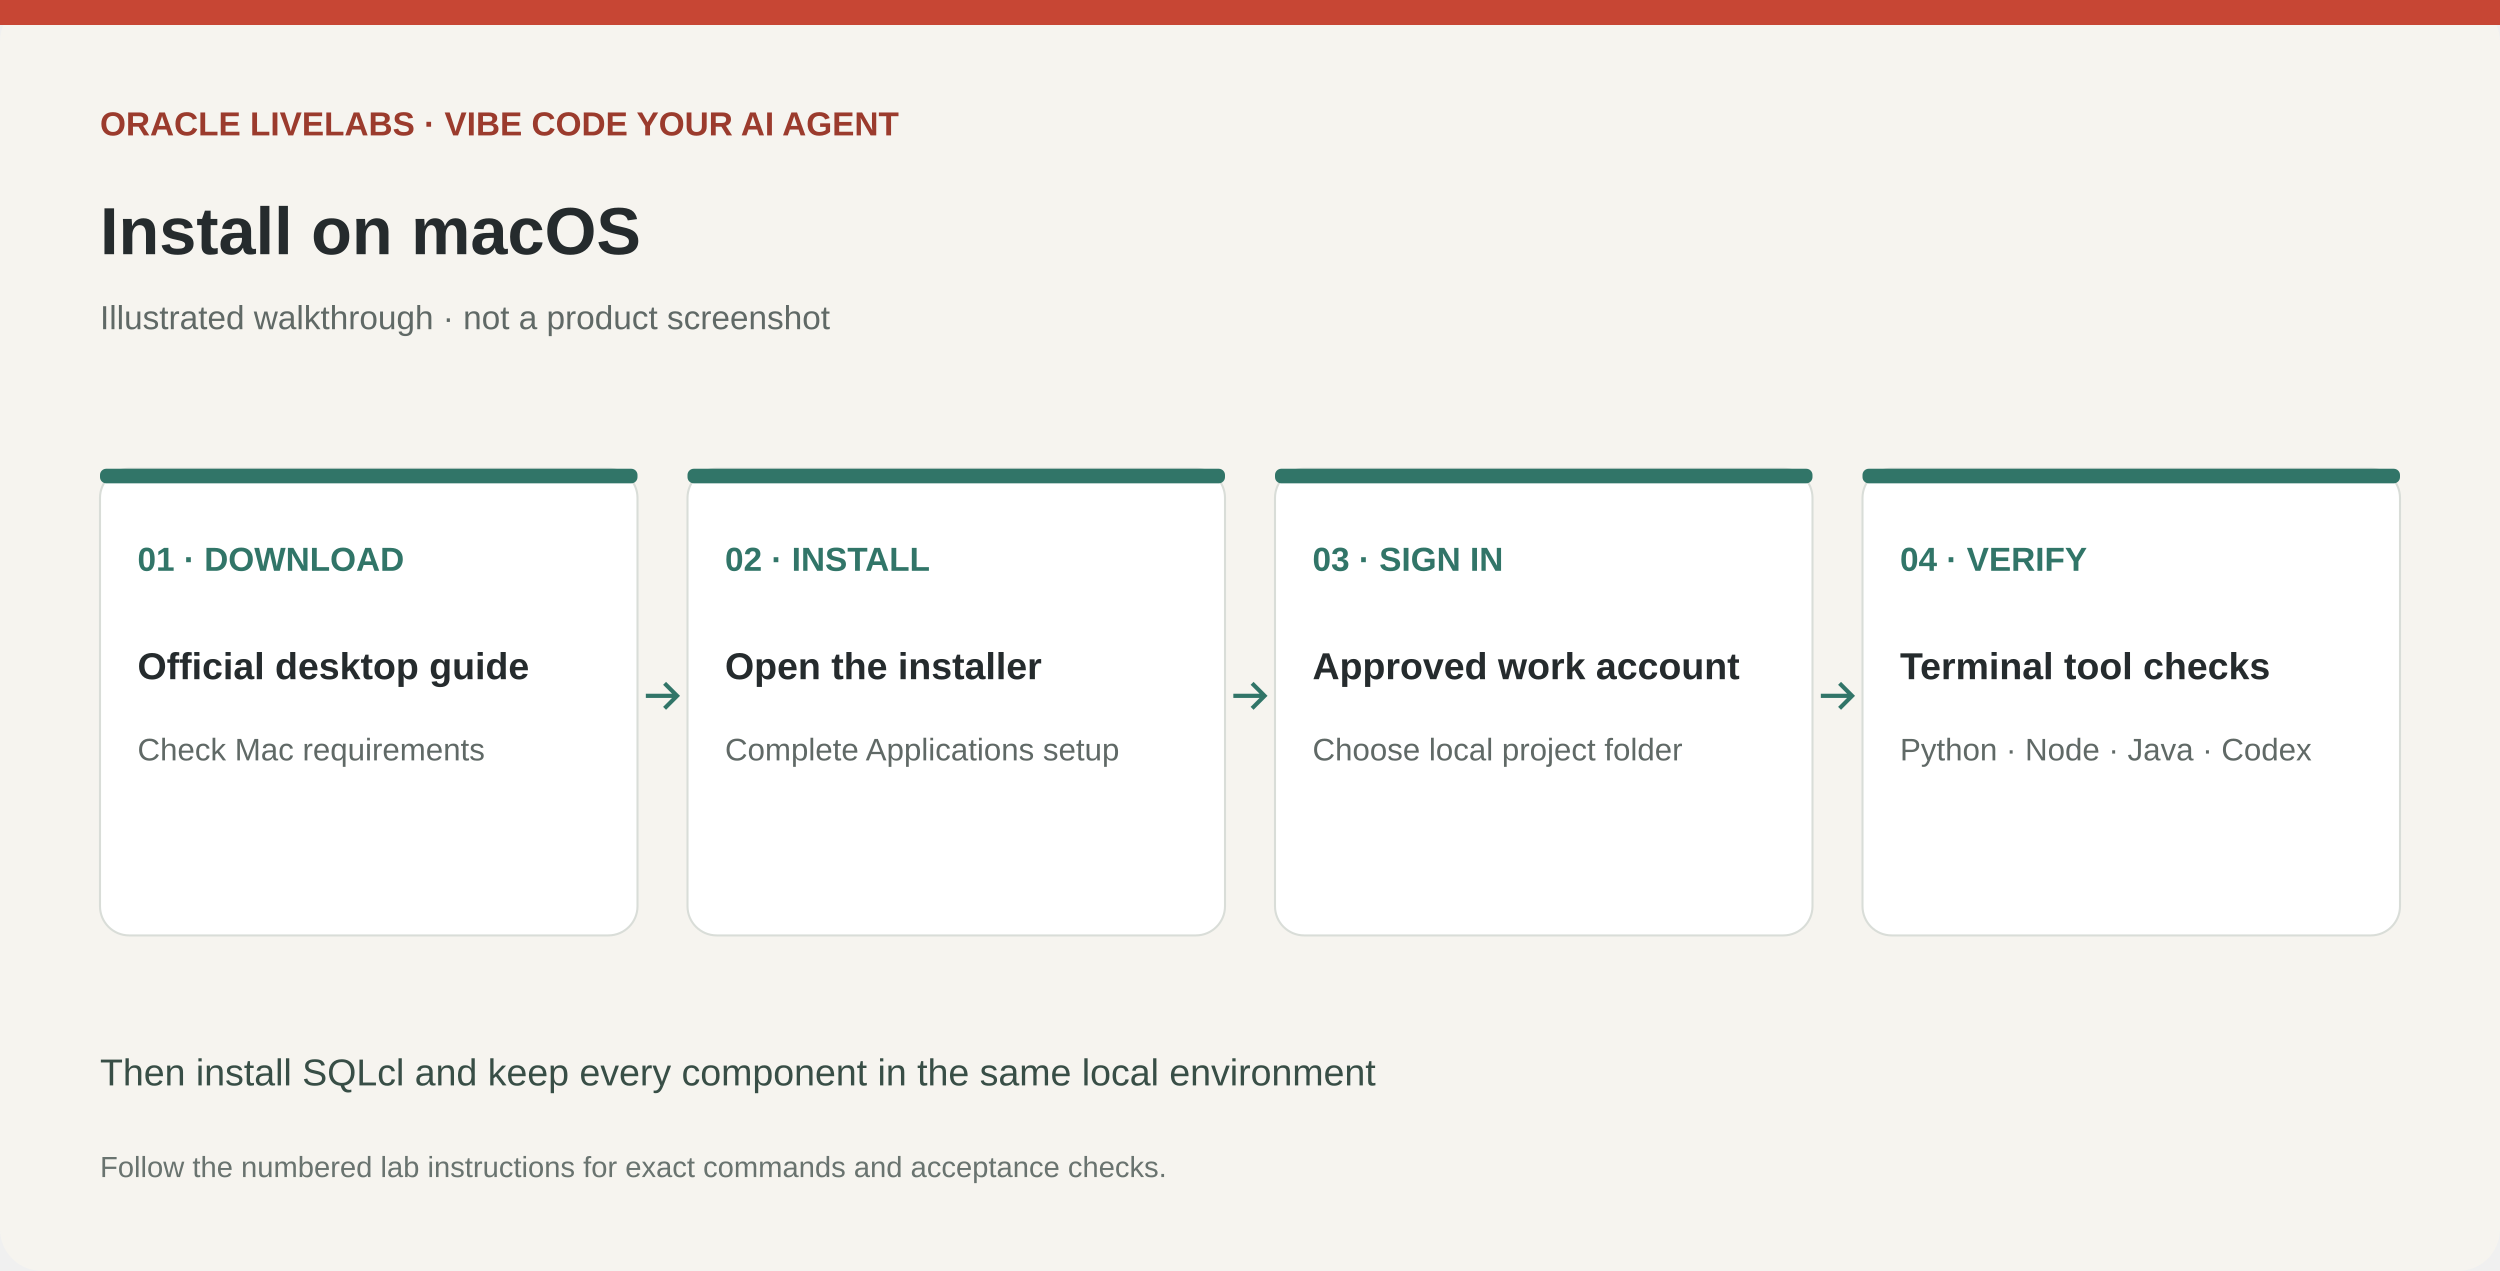
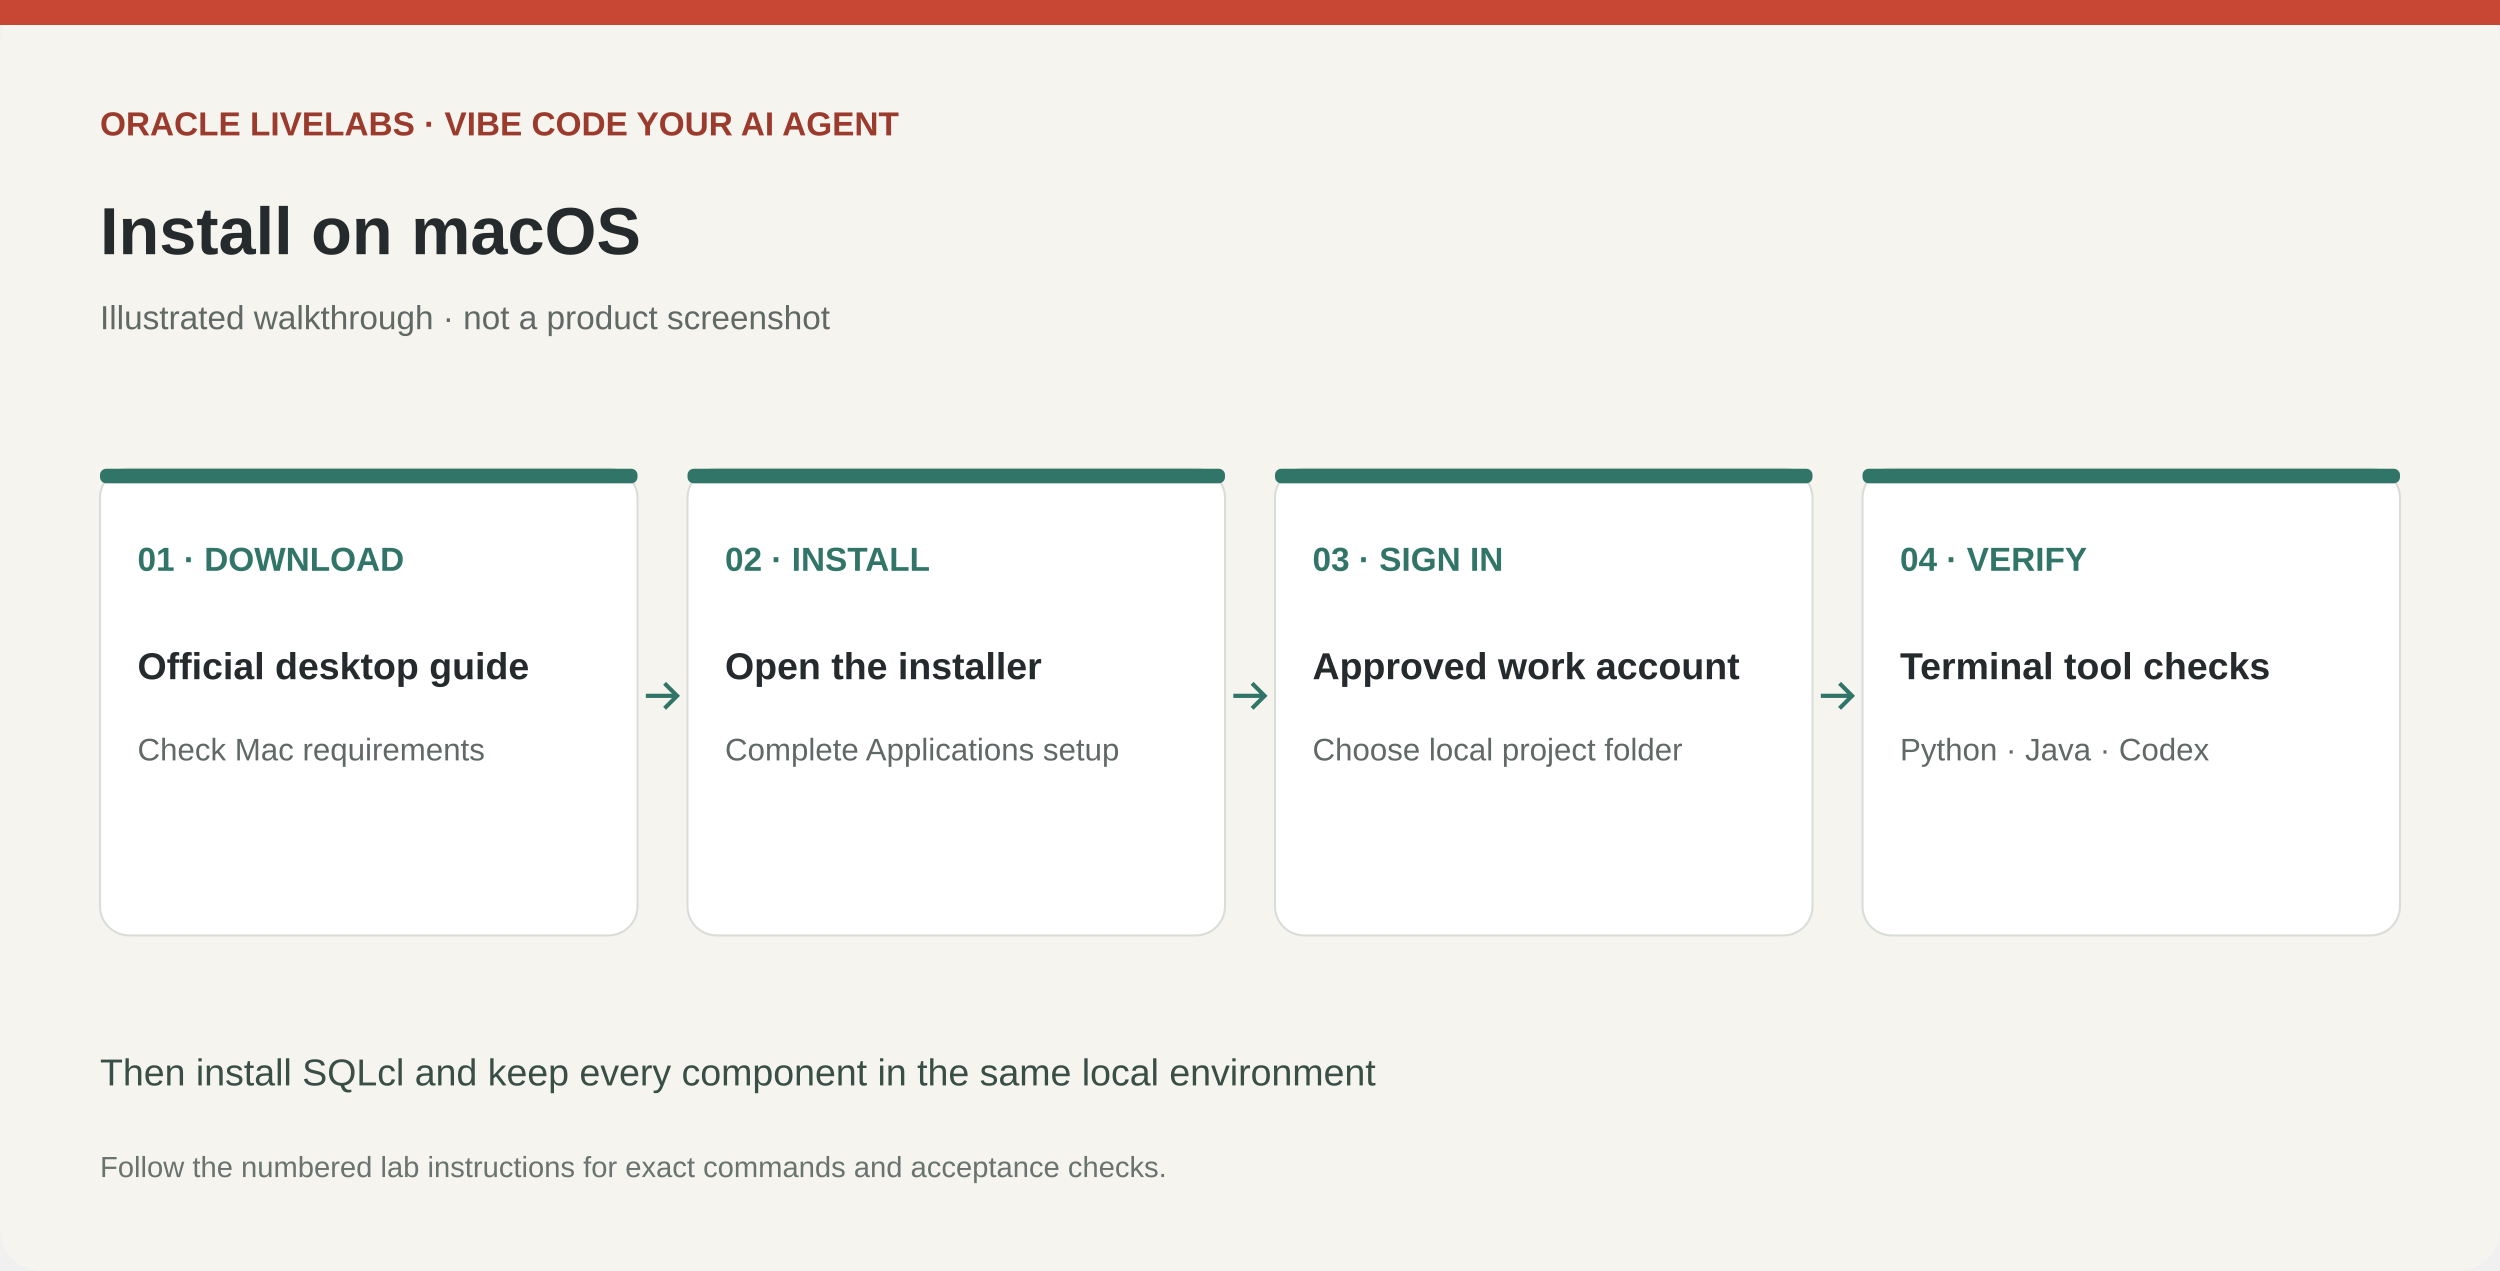
<svg xmlns="http://www.w3.org/2000/svg" width="1200" height="610" viewBox="0 0 1200 610" role="img" aria-labelledby="title desc">
  <rect width="1200" height="610" rx="20" fill="#f6f4ef" />
  <rect width="1200" height="12" fill="#c74634" />
  <g font-family="Arial, Helvetica, sans-serif">
    <text x="48" y="65" font-size="16" font-weight="bold" fill="#9b3b2d">ORACLE LIVELABS · VIBE CODE YOUR AI AGENT</text>
    <text x="48" y="122" font-size="32" font-weight="bold" fill="#252b2d">Install on macOS</text>
    <text x="48" y="158" font-size="16" fill="#606966">Illustrated walkthrough · not a product screenshot</text>
    <rect x="48" y="225" width="258" height="224" rx="14" fill="white" stroke="#d9ddd8" />
    <rect x="48" y="225" width="258" height="7" rx="3" fill="#317568" />
    <text x="66" y="274" font-size="16" font-weight="bold" fill="#317568">01 · DOWNLOAD</text>
    <text x="66" y="326" font-size="18" font-weight="bold" fill="#252b2d">Official desktop guide</text>
    <text x="66" y="365" font-size="15" fill="#606966">Check Mac requirements</text>
    <path d="M310 334h15m-6-6 6 6-6 6" fill="none" stroke="#317568" stroke-width="2" />
    <rect x="330" y="225" width="258" height="224" rx="14" fill="white" stroke="#d9ddd8" />
    <rect x="330" y="225" width="258" height="7" rx="3" fill="#317568" />
    <text x="348" y="274" font-size="16" font-weight="bold" fill="#317568">02 · INSTALL</text>
    <text x="348" y="326" font-size="18" font-weight="bold" fill="#252b2d">Open the installer</text>
    <text x="348" y="365" font-size="15" fill="#606966">Complete Applications setup</text>
    <path d="M592 334h15m-6-6 6 6-6 6" fill="none" stroke="#317568" stroke-width="2" />
    <rect x="612" y="225" width="258" height="224" rx="14" fill="white" stroke="#d9ddd8" />
    <rect x="612" y="225" width="258" height="7" rx="3" fill="#317568" />
    <text x="630" y="274" font-size="16" font-weight="bold" fill="#317568">03 · SIGN IN</text>
    <text x="630" y="326" font-size="18" font-weight="bold" fill="#252b2d">Approved work account</text>
    <text x="630" y="365" font-size="15" fill="#606966">Choose local project folder</text>
    <path d="M874 334h15m-6-6 6 6-6 6" fill="none" stroke="#317568" stroke-width="2" />
    <rect x="894" y="225" width="258" height="224" rx="14" fill="white" stroke="#d9ddd8" />
    <rect x="894" y="225" width="258" height="7" rx="3" fill="#317568" />
    <text x="912" y="274" font-size="16" font-weight="bold" fill="#317568">04 · VERIFY</text>
    <text x="912" y="326" font-size="18" font-weight="bold" fill="#252b2d">Terminal tool checks</text>
-     <text x="912" y="365" font-size="15" fill="#606966">Python · Node · Java · Codex</text>
+     <text x="912" y="365" font-size="15" fill="#606966">Python · Java · Codex</text>
    <text x="48" y="521" font-size="18" fill="#384e46">Then install SQLcl and keep every component in the same local environment</text>
    <text x="48" y="565" font-size="14" fill="#69736f">Follow the numbered lab instructions for exact commands and acceptance checks.</text>
  </g>
</svg>
